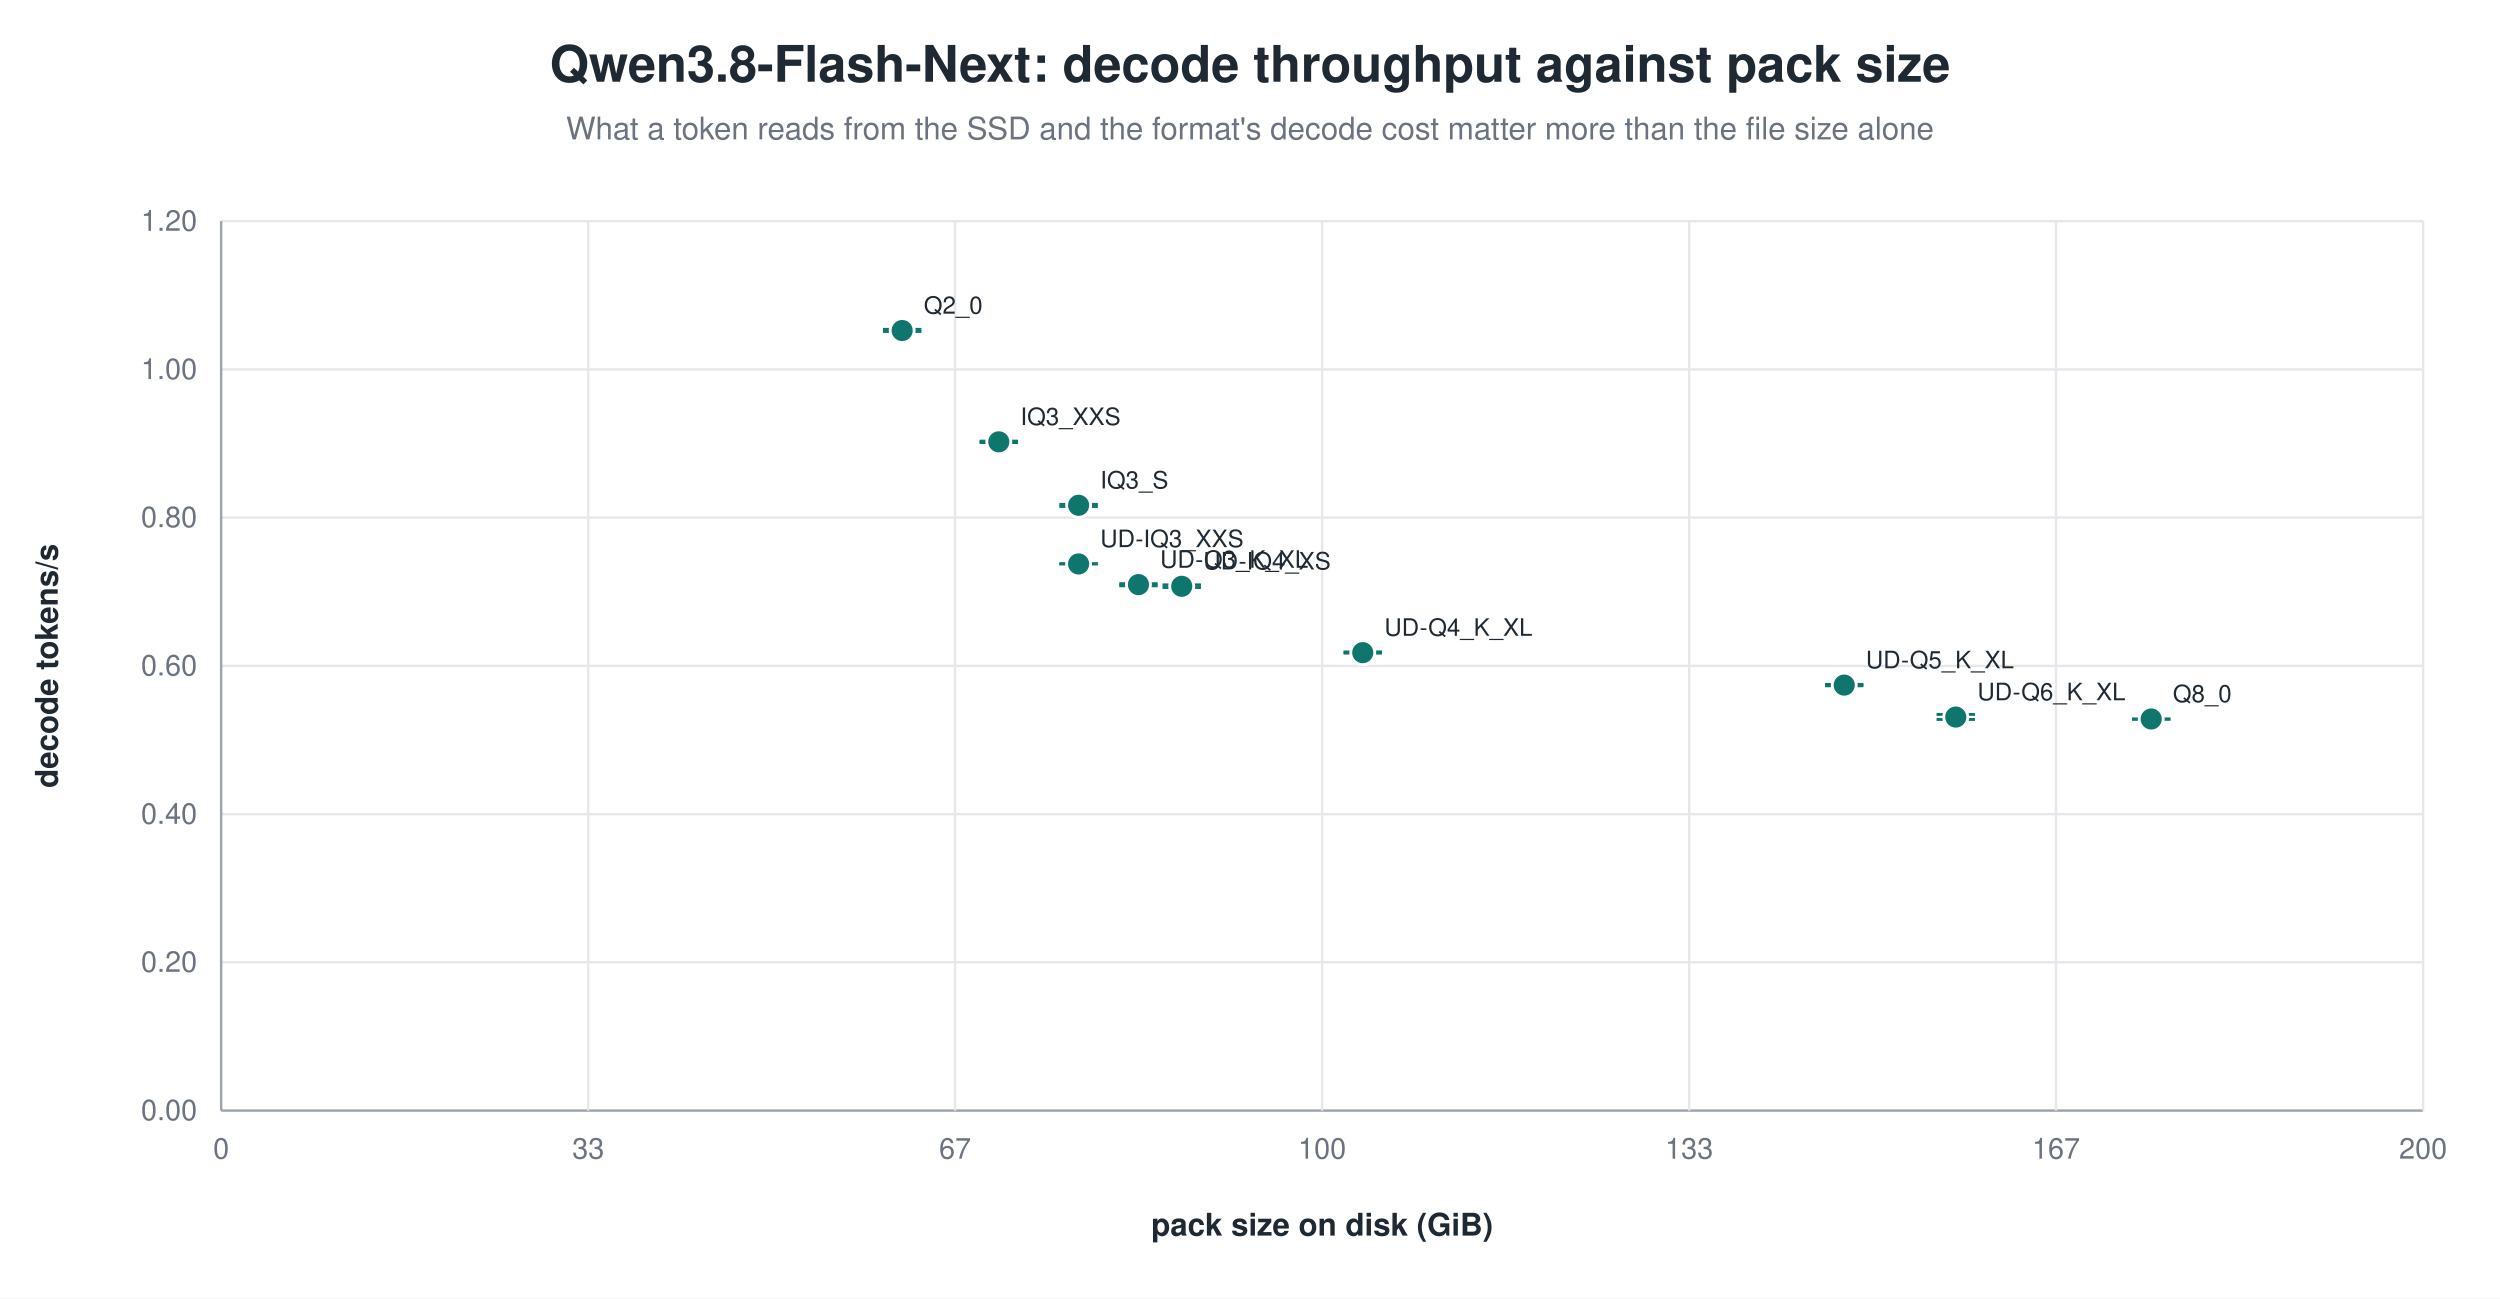
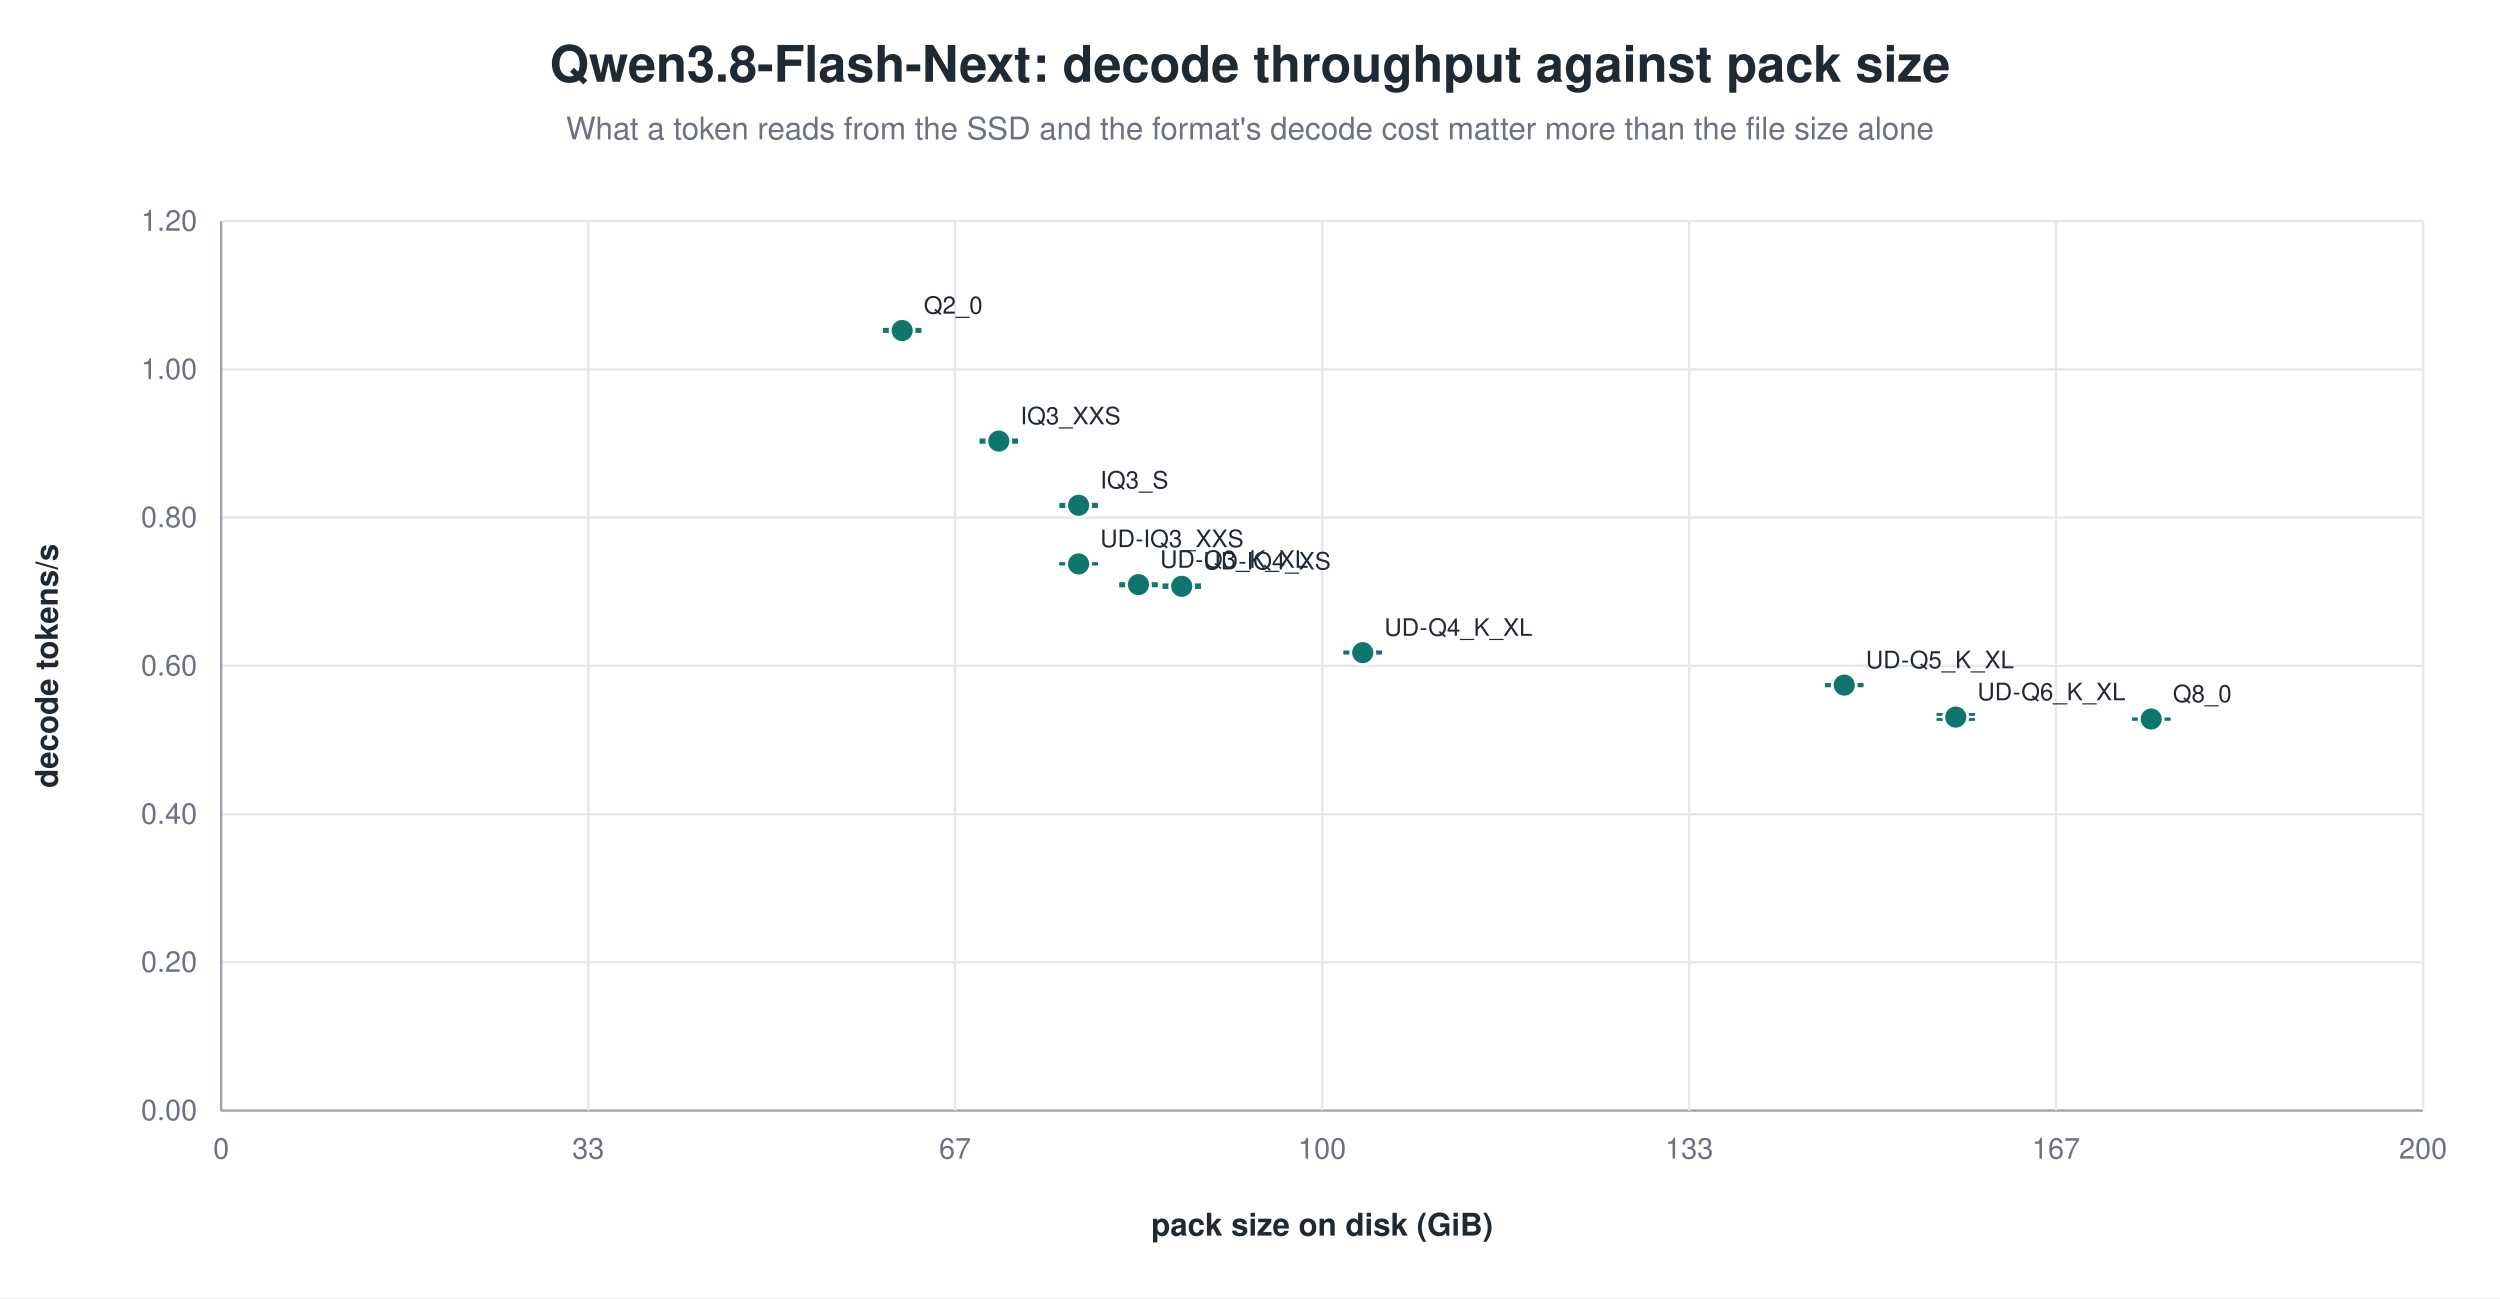
<svg xmlns="http://www.w3.org/2000/svg" width="1040" height="540" viewBox="0 0 1040 540" role="img" aria-label="Qwen3.8-Flash-Next: decode throughput against pack size">
  <rect width="1040" height="540" fill="white" />
  <text x="520.0" y="34" text-anchor="middle" font-family="Helvetica, Arial, sans-serif" font-size="21" font-weight="600" fill="#1f2933">Qwen3.8-Flash-Next: decode throughput against pack size</text>
  <text x="520.0" y="58" text-anchor="middle" font-family="Helvetica, Arial, sans-serif" font-size="13" fill="#6b7280">What a token reads from the SSD and the format's decode cost matter more than the file size alone</text>
  <line x1="92.0" y1="462.0" x2="1008.0" y2="462.0" stroke="#9ca3af" stroke-width="1.0" />
  <text x="82.0" y="466.0" text-anchor="end" font-family="Helvetica, Arial, sans-serif" font-size="12" fill="#6b7280" font-weight="400">0.00</text>
  <line x1="92.0" y1="400.3" x2="1008.0" y2="400.3" stroke="#e5e7eb" stroke-width="1.0" />
  <text x="82.0" y="404.3" text-anchor="end" font-family="Helvetica, Arial, sans-serif" font-size="12" fill="#6b7280" font-weight="400">0.20</text>
  <line x1="92.0" y1="338.7" x2="1008.0" y2="338.7" stroke="#e5e7eb" stroke-width="1.0" />
  <text x="82.0" y="342.7" text-anchor="end" font-family="Helvetica, Arial, sans-serif" font-size="12" fill="#6b7280" font-weight="400">0.40</text>
  <line x1="92.0" y1="277.0" x2="1008.0" y2="277.0" stroke="#e5e7eb" stroke-width="1.0" />
  <text x="82.0" y="281.0" text-anchor="end" font-family="Helvetica, Arial, sans-serif" font-size="12" fill="#6b7280" font-weight="400">0.60</text>
  <line x1="92.0" y1="215.3" x2="1008.0" y2="215.3" stroke="#e5e7eb" stroke-width="1.0" />
  <text x="82.0" y="219.3" text-anchor="end" font-family="Helvetica, Arial, sans-serif" font-size="12" fill="#6b7280" font-weight="400">0.80</text>
  <line x1="92.0" y1="153.7" x2="1008.0" y2="153.7" stroke="#e5e7eb" stroke-width="1.0" />
  <text x="82.0" y="157.7" text-anchor="end" font-family="Helvetica, Arial, sans-serif" font-size="12" fill="#6b7280" font-weight="400">1.00</text>
  <line x1="92.0" y1="92.0" x2="1008.0" y2="92.0" stroke="#e5e7eb" stroke-width="1.0" />
  <text x="82.0" y="96.0" text-anchor="end" font-family="Helvetica, Arial, sans-serif" font-size="12" fill="#6b7280" font-weight="400">1.20</text>
  <line x1="92.0" y1="92.0" x2="92.0" y2="462.0" stroke="#9ca3af" stroke-width="1.0" />
  <text x="92.0" y="482.0" text-anchor="middle" font-family="Helvetica, Arial, sans-serif" font-size="12" fill="#6b7280" font-weight="400">0</text>
  <line x1="244.7" y1="92.0" x2="244.7" y2="462.0" stroke="#e5e7eb" stroke-width="1.0" />
  <text x="244.7" y="482.0" text-anchor="middle" font-family="Helvetica, Arial, sans-serif" font-size="12" fill="#6b7280" font-weight="400">33</text>
  <line x1="397.3" y1="92.0" x2="397.3" y2="462.0" stroke="#e5e7eb" stroke-width="1.0" />
  <text x="397.3" y="482.0" text-anchor="middle" font-family="Helvetica, Arial, sans-serif" font-size="12" fill="#6b7280" font-weight="400">67</text>
  <line x1="550.0" y1="92.0" x2="550.0" y2="462.0" stroke="#e5e7eb" stroke-width="1.0" />
  <text x="550.0" y="482.0" text-anchor="middle" font-family="Helvetica, Arial, sans-serif" font-size="12" fill="#6b7280" font-weight="400">100</text>
  <line x1="702.7" y1="92.0" x2="702.7" y2="462.0" stroke="#e5e7eb" stroke-width="1.0" />
  <text x="702.7" y="482.0" text-anchor="middle" font-family="Helvetica, Arial, sans-serif" font-size="12" fill="#6b7280" font-weight="400">133</text>
  <line x1="855.3" y1="92.0" x2="855.3" y2="462.0" stroke="#e5e7eb" stroke-width="1.0" />
  <text x="855.3" y="482.0" text-anchor="middle" font-family="Helvetica, Arial, sans-serif" font-size="12" fill="#6b7280" font-weight="400">167</text>
  <line x1="1008.0" y1="92.0" x2="1008.0" y2="462.0" stroke="#e5e7eb" stroke-width="1.0" />
  <text x="1008.0" y="482.0" text-anchor="middle" font-family="Helvetica, Arial, sans-serif" font-size="12" fill="#6b7280" font-weight="400">200</text>
  <text x="24.0" y="277.0" text-anchor="middle" font-family="Helvetica, Arial, sans-serif" font-size="13" fill="#1f2933" font-weight="600" transform="rotate(-90.0 24.0 277.0)">decode tokens/s</text>
  <text x="550.0" y="514.0" text-anchor="middle" font-family="Helvetica, Arial, sans-serif" font-size="13" fill="#1f2933" font-weight="600">pack size on disk (GiB)</text>
  <line x1="375.3" y1="137.0" x2="375.3" y2="137.9" stroke="#0f766e" stroke-width="1.2" />
  <line x1="367.3" y1="137.0" x2="383.3" y2="137.0" stroke="#0f766e" stroke-width="1.2" />
  <line x1="367.3" y1="137.9" x2="383.3" y2="137.9" stroke="#0f766e" stroke-width="1.2" />
  <circle cx="375.3" cy="137.5" r="5.0" fill="#0f766e" stroke="white" stroke-width="1.2" opacity="1.00" />
  <text x="384.3" y="130.5" text-anchor="start" font-family="Helvetica, Arial, sans-serif" font-size="10" fill="#1f2933" font-weight="500">Q2_0</text>
-   <line x1="415.5" y1="183.5" x2="415.5" y2="184.1" stroke="#0f766e" stroke-width="1.2" />
-   <line x1="407.5" y1="183.5" x2="423.5" y2="183.5" stroke="#0f766e" stroke-width="1.2" />
-   <line x1="407.5" y1="184.1" x2="423.5" y2="184.1" stroke="#0f766e" stroke-width="1.2" />
-   <circle cx="415.5" cy="183.8" r="5.0" fill="#0f766e" stroke="white" stroke-width="1.2" opacity="1.00" />
-   <text x="424.5" y="176.8" text-anchor="start" font-family="Helvetica, Arial, sans-serif" font-size="10" fill="#1f2933" font-weight="500">IQ3_XXS</text>
+   <line x1="415.5" y1="183.0" x2="415.5" y2="184.0" stroke="#0f766e" stroke-width="1.2" />
+   <line x1="407.5" y1="183.0" x2="423.5" y2="183.0" stroke="#0f766e" stroke-width="1.2" />
+   <line x1="407.5" y1="184.0" x2="423.5" y2="184.0" stroke="#0f766e" stroke-width="1.2" />
+   <circle cx="415.5" cy="183.5" r="5.0" fill="#0f766e" stroke="white" stroke-width="1.2" opacity="1.00" />
+   <text x="424.5" y="176.5" text-anchor="start" font-family="Helvetica, Arial, sans-serif" font-size="10" fill="#1f2933" font-weight="500">IQ3_XXS</text>
  <line x1="448.7" y1="209.8" x2="448.7" y2="210.7" stroke="#0f766e" stroke-width="1.2" />
  <line x1="440.7" y1="209.8" x2="456.7" y2="209.8" stroke="#0f766e" stroke-width="1.2" />
  <line x1="440.7" y1="210.7" x2="456.7" y2="210.7" stroke="#0f766e" stroke-width="1.2" />
  <circle cx="448.7" cy="210.2" r="5.0" fill="#0f766e" stroke="white" stroke-width="1.2" opacity="1.00" />
  <text x="457.7" y="203.2" text-anchor="start" font-family="Helvetica, Arial, sans-serif" font-size="10" fill="#1f2933" font-weight="500">IQ3_S</text>
  <line x1="448.7" y1="234.5" x2="448.7" y2="234.6" stroke="#0f766e" stroke-width="1.2" />
  <line x1="440.7" y1="234.5" x2="456.7" y2="234.5" stroke="#0f766e" stroke-width="1.2" />
  <line x1="440.7" y1="234.6" x2="456.7" y2="234.6" stroke="#0f766e" stroke-width="1.2" />
  <circle cx="448.7" cy="234.6" r="5.0" fill="#0f766e" stroke="white" stroke-width="1.2" opacity="1.00" />
  <text x="457.7" y="227.6" text-anchor="start" font-family="Helvetica, Arial, sans-serif" font-size="10" fill="#1f2933" font-weight="500">UD-IQ3_XXS</text>
  <line x1="473.6" y1="242.8" x2="473.6" y2="243.7" stroke="#0f766e" stroke-width="1.2" />
  <line x1="465.6" y1="242.8" x2="481.6" y2="242.8" stroke="#0f766e" stroke-width="1.2" />
  <line x1="465.6" y1="243.7" x2="481.6" y2="243.7" stroke="#0f766e" stroke-width="1.2" />
  <circle cx="473.6" cy="243.2" r="5.0" fill="#0f766e" stroke="white" stroke-width="1.2" opacity="1.00" />
  <text x="482.6" y="236.2" text-anchor="start" font-family="Helvetica, Arial, sans-serif" font-size="10" fill="#1f2933" font-weight="500">UD-Q3_K_XL</text>
  <line x1="491.6" y1="243.3" x2="491.6" y2="244.4" stroke="#0f766e" stroke-width="1.2" />
  <line x1="483.6" y1="243.3" x2="499.6" y2="243.3" stroke="#0f766e" stroke-width="1.2" />
  <line x1="483.6" y1="244.4" x2="499.6" y2="244.4" stroke="#0f766e" stroke-width="1.2" />
  <circle cx="491.6" cy="243.9" r="5.0" fill="#0f766e" stroke="white" stroke-width="1.2" opacity="1.00" />
  <text x="500.6" y="236.9" text-anchor="start" font-family="Helvetica, Arial, sans-serif" font-size="10" fill="#1f2933" font-weight="500">UD-IQ4_XS</text>
  <line x1="566.9" y1="271.2" x2="566.9" y2="271.7" stroke="#0f766e" stroke-width="1.2" />
  <line x1="558.9" y1="271.2" x2="574.9" y2="271.2" stroke="#0f766e" stroke-width="1.2" />
  <line x1="558.9" y1="271.7" x2="574.9" y2="271.7" stroke="#0f766e" stroke-width="1.2" />
  <circle cx="566.9" cy="271.5" r="5.0" fill="#0f766e" stroke="white" stroke-width="1.2" opacity="1.00" />
  <text x="575.9" y="264.5" text-anchor="start" font-family="Helvetica, Arial, sans-serif" font-size="10" fill="#1f2933" font-weight="500">UD-Q4_K_XL</text>
  <line x1="767.2" y1="284.7" x2="767.2" y2="285.3" stroke="#0f766e" stroke-width="1.2" />
  <line x1="759.2" y1="284.7" x2="775.2" y2="284.7" stroke="#0f766e" stroke-width="1.2" />
  <line x1="759.2" y1="285.3" x2="775.2" y2="285.3" stroke="#0f766e" stroke-width="1.2" />
  <circle cx="767.2" cy="285.0" r="5.0" fill="#0f766e" stroke="white" stroke-width="1.2" opacity="1.00" />
  <text x="776.2" y="278.0" text-anchor="start" font-family="Helvetica, Arial, sans-serif" font-size="10" fill="#1f2933" font-weight="500">UD-Q5_K_XL</text>
  <line x1="813.6" y1="297.2" x2="813.6" y2="299.3" stroke="#0f766e" stroke-width="1.2" />
  <line x1="805.6" y1="297.2" x2="821.6" y2="297.2" stroke="#0f766e" stroke-width="1.2" />
  <line x1="805.6" y1="299.3" x2="821.6" y2="299.3" stroke="#0f766e" stroke-width="1.2" />
  <circle cx="813.6" cy="298.3" r="5.0" fill="#0f766e" stroke="white" stroke-width="1.2" opacity="1.00" />
  <text x="822.6" y="291.3" text-anchor="start" font-family="Helvetica, Arial, sans-serif" font-size="10" fill="#1f2933" font-weight="500">UD-Q6_K_XL</text>
  <line x1="894.9" y1="299.1" x2="894.9" y2="299.2" stroke="#0f766e" stroke-width="1.2" />
  <line x1="886.9" y1="299.1" x2="902.9" y2="299.1" stroke="#0f766e" stroke-width="1.2" />
  <line x1="886.9" y1="299.2" x2="902.9" y2="299.2" stroke="#0f766e" stroke-width="1.2" />
  <circle cx="894.9" cy="299.1" r="5.0" fill="#0f766e" stroke="white" stroke-width="1.2" opacity="1.00" />
  <text x="903.9" y="292.1" text-anchor="start" font-family="Helvetica, Arial, sans-serif" font-size="10" fill="#1f2933" font-weight="500">Q8_0</text>
</svg>
